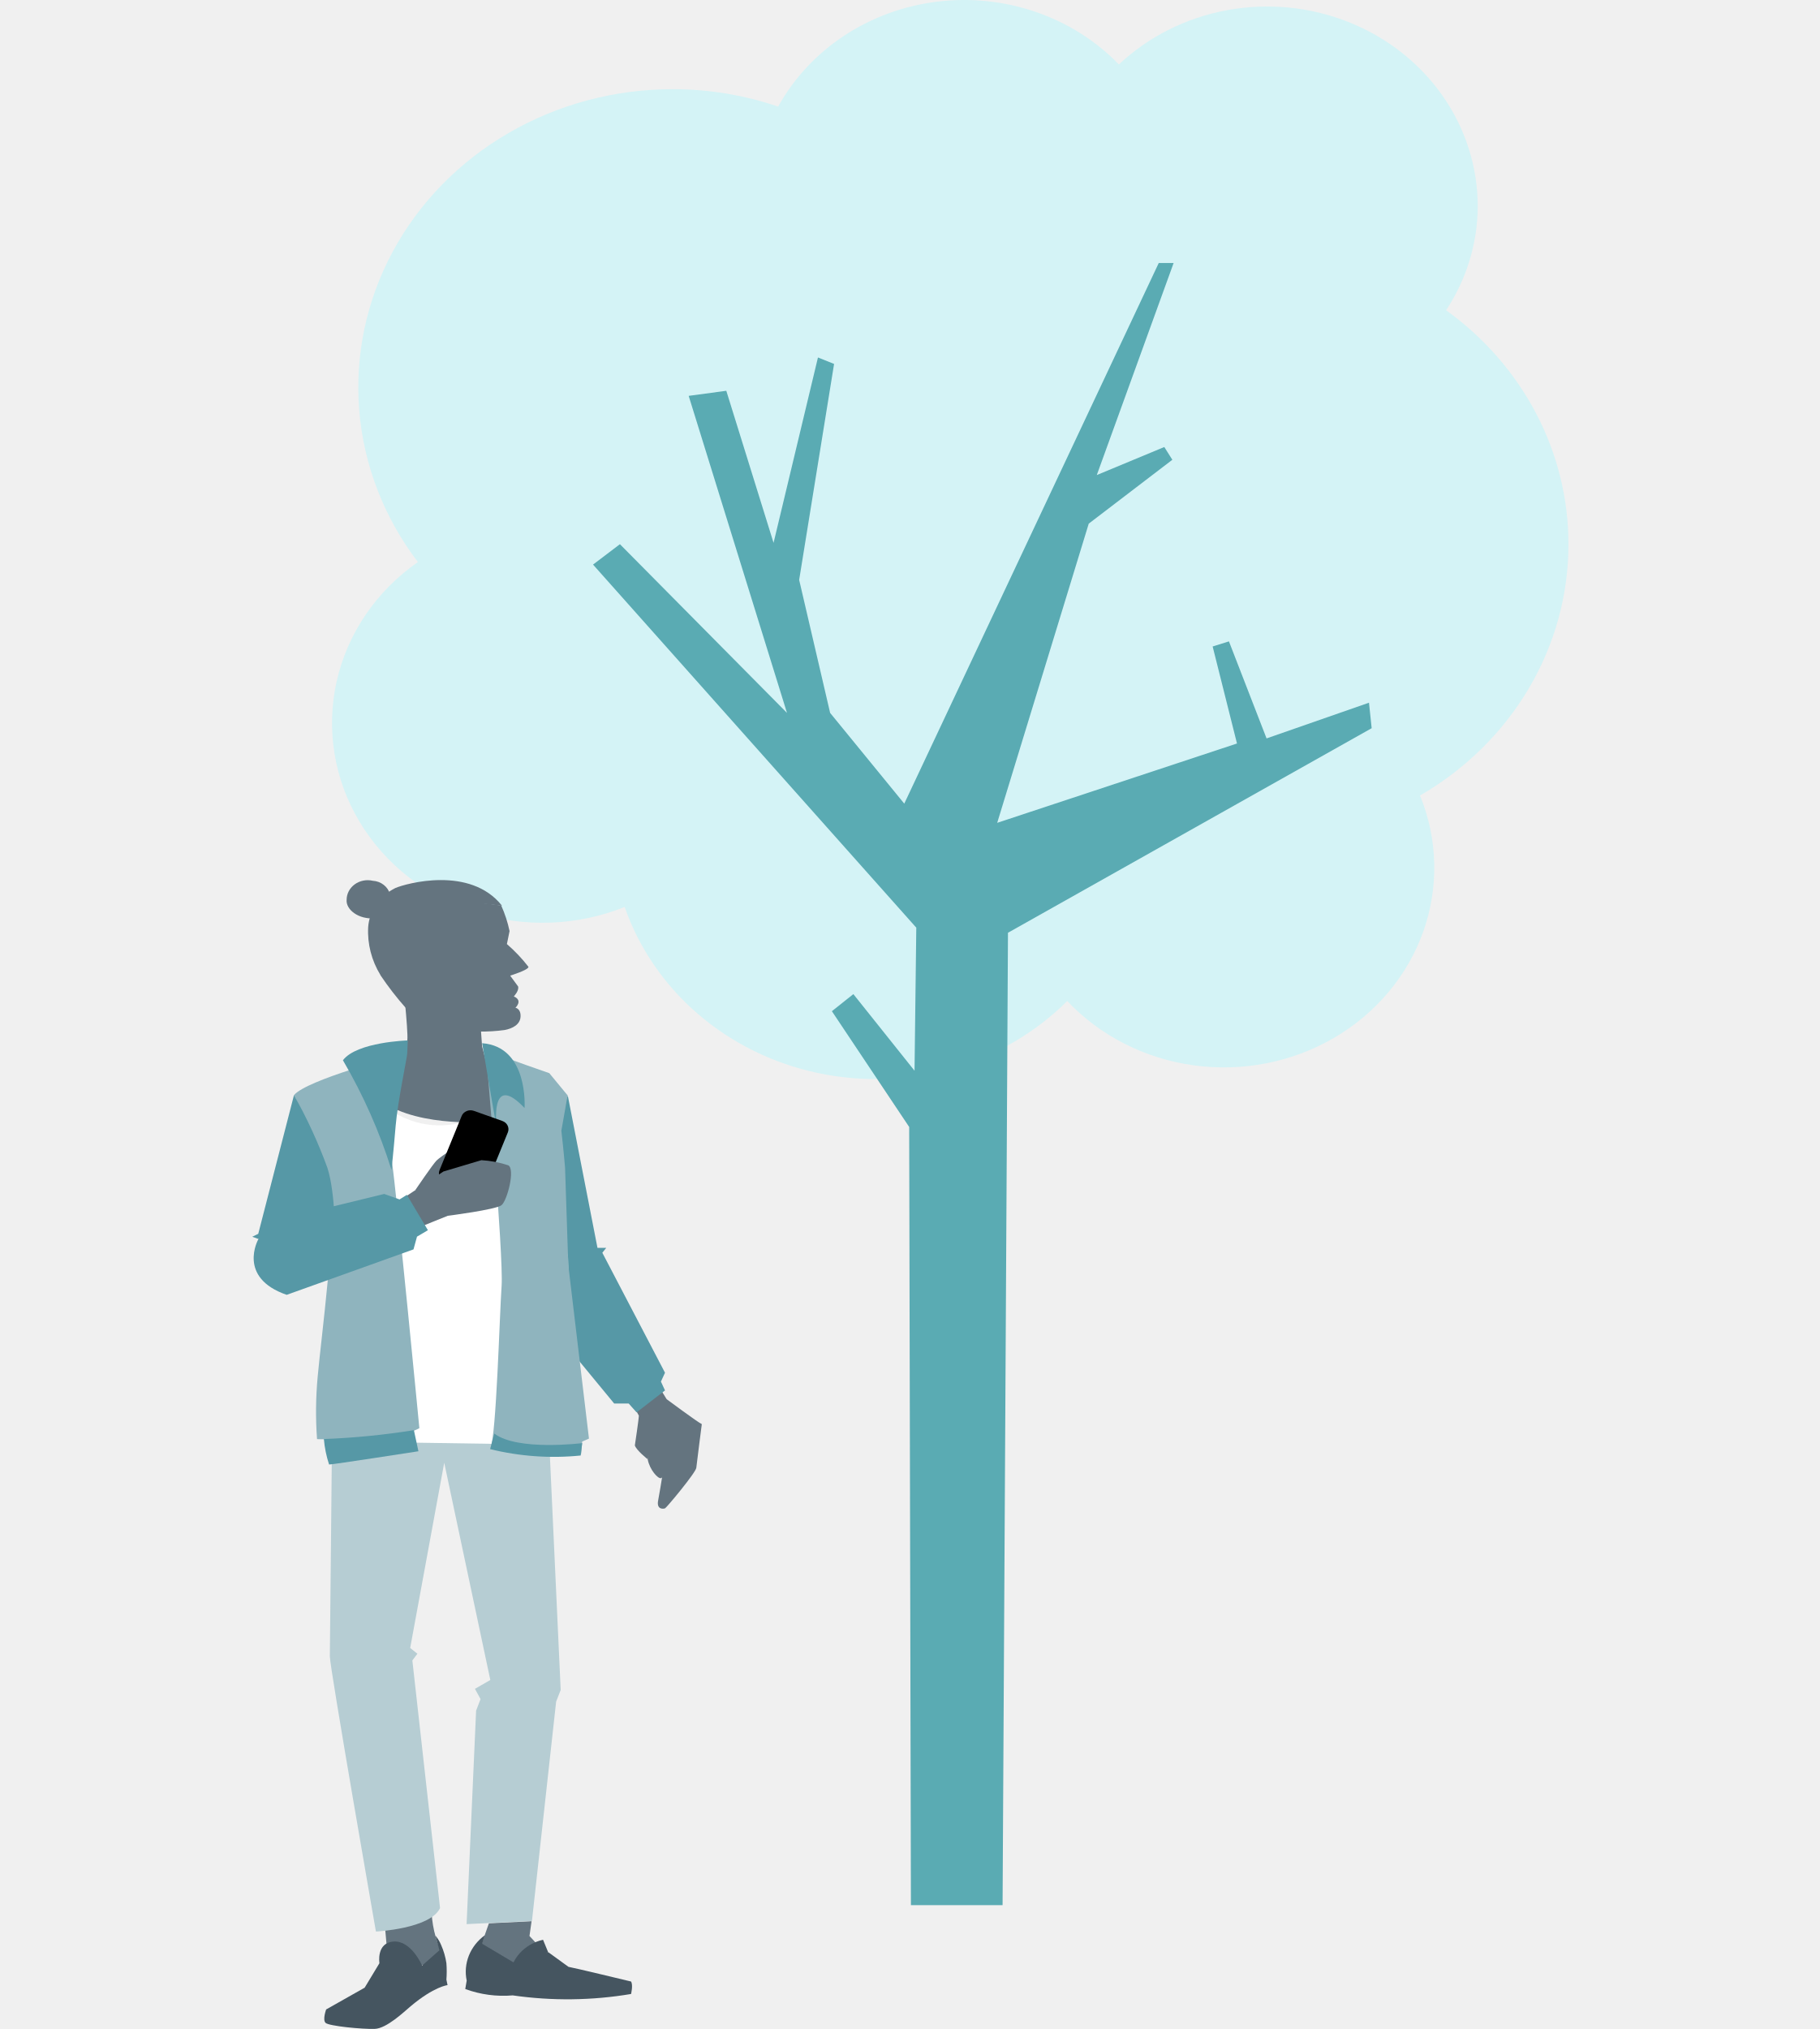
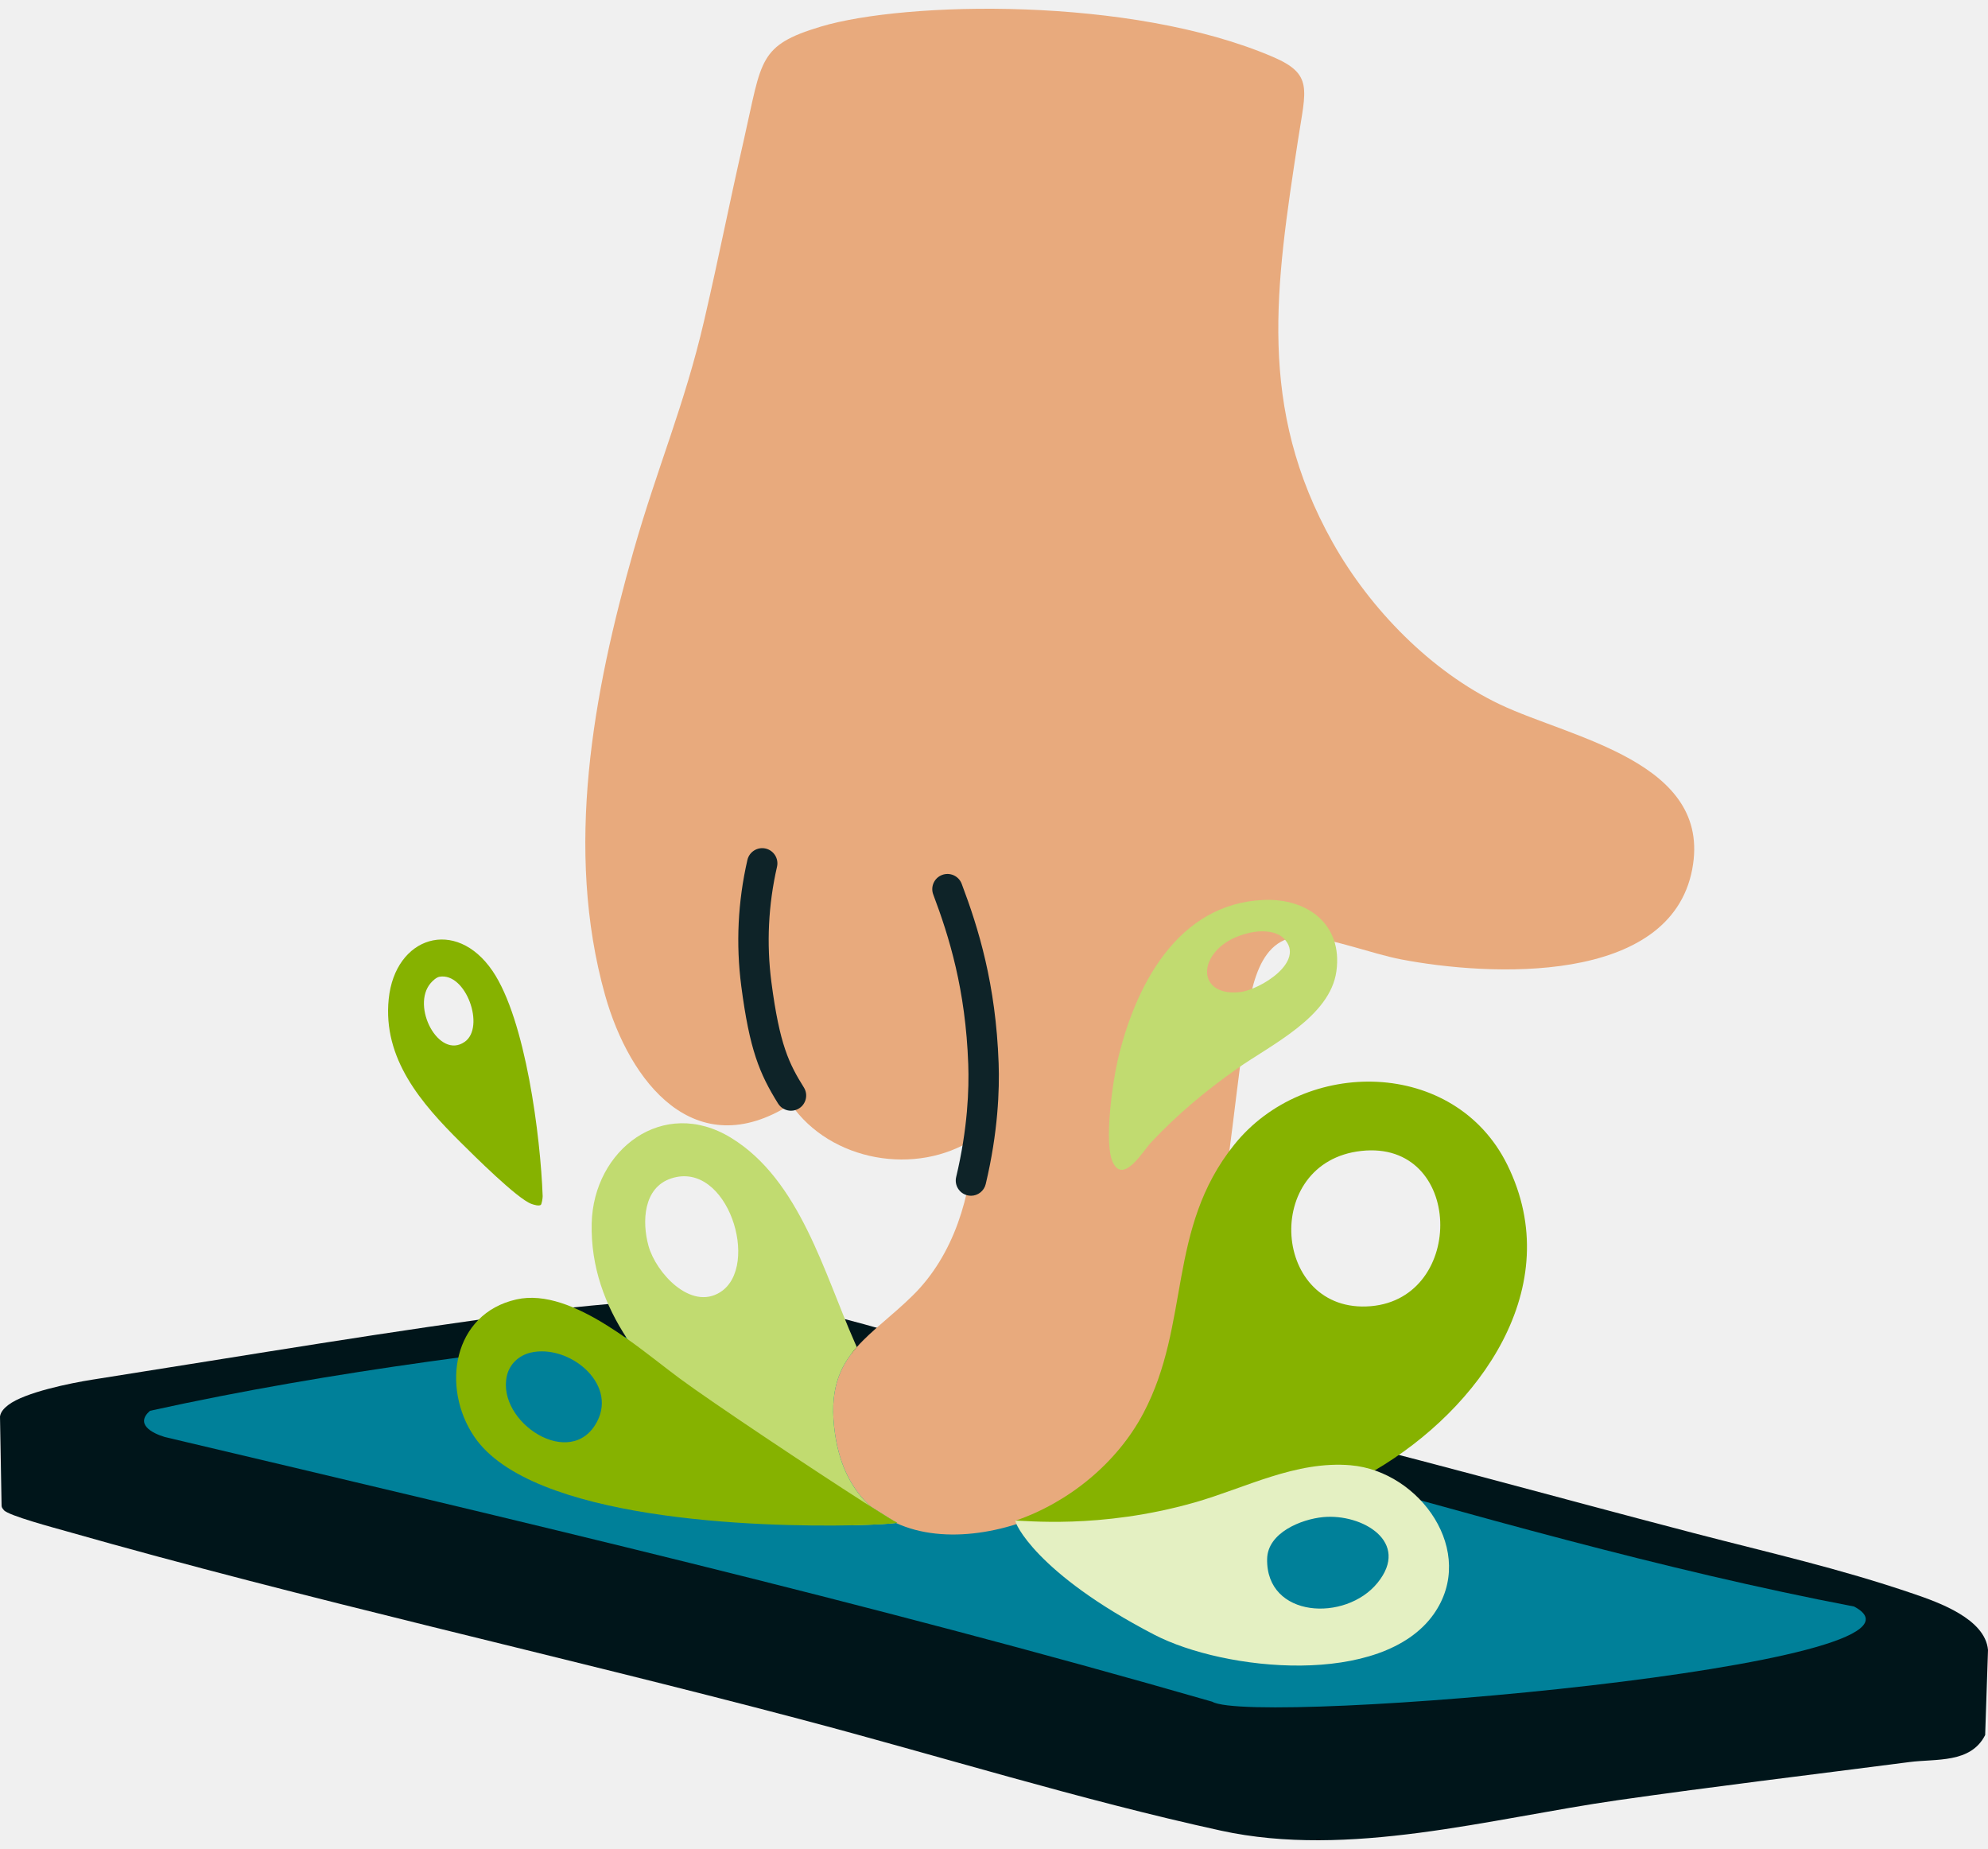
- <svg xmlns="http://www.w3.org/2000/svg" width="87" height="97" viewBox="0 0 87 97" fill="none">
-   <path d="M75 26.023C75.002 23.856 74.475 21.718 73.46 19.776C72.445 17.834 70.97 16.142 69.15 14.832C70.13 13.344 70.654 11.625 70.662 9.87C70.663 7.984 70.076 6.14 68.975 4.57C67.873 2.999 66.305 1.774 64.47 1.048C62.635 0.321 60.614 0.127 58.663 0.489C56.711 0.851 54.916 1.753 53.504 3.081C52.414 1.956 51.055 1.097 49.541 0.574C48.027 0.052 46.403 -0.118 44.806 0.08C43.209 0.277 41.685 0.836 40.362 1.709C39.04 2.582 37.959 3.743 37.209 5.096C35.589 4.543 33.881 4.262 32.16 4.264C29.391 4.264 26.677 4.989 24.316 6.36C21.954 7.731 20.038 9.693 18.778 12.032C17.519 14.37 16.965 16.993 17.177 19.612C17.39 22.23 18.361 24.742 19.983 26.869C17.995 28.255 16.613 30.285 16.098 32.574C15.584 34.863 15.973 37.252 17.193 39.286C18.413 41.321 20.378 42.859 22.715 43.61C25.051 44.361 27.598 44.272 29.87 43.359C30.555 45.327 31.766 47.093 33.385 48.484C35.004 49.875 36.976 50.844 39.108 51.297C41.24 51.75 43.459 51.671 45.549 51.068C47.639 50.464 49.528 49.357 51.033 47.855C52.605 49.519 54.742 50.607 57.073 50.929C59.404 51.252 61.78 50.788 63.787 49.619C65.795 48.45 67.306 46.65 68.058 44.533C68.81 42.416 68.755 40.115 67.903 38.032C70.072 36.775 71.863 35.011 73.106 32.908C74.349 30.805 75.001 28.434 75 26.023Z" fill="#D4F3F6" />
-   <path d="M43.558 91.08L43.475 53.877L39.779 48.342L40.806 47.525L43.731 51.188L43.815 44.349L28.358 26.991L29.643 26.016L37.632 34.082L32.931 18.925L34.73 18.682L36.99 25.952L39.113 17.09L39.884 17.398L38.214 27.723L39.695 34.082L43.24 38.419L55.409 12.573H56.12L52.446 22.711L55.674 21.37L56.059 21.98L52.061 25.034L47.684 39.337L59.15 35.544L57.986 30.906L58.765 30.662L60.564 35.301L65.462 33.594L65.59 34.813L48.199 44.592L47.941 91.08H43.558Z" fill="#5AABB3" />
-   <g clip-path="url(#clip0_10710_49898)">
-     <path d="M20.484 93.969L21.287 93.706C20.905 93.006 20.684 92.238 20.639 91.453L18.371 91.682L18.557 93.795L20.484 93.969Z" fill="#64747F" />
-     <path d="M22.988 93.056L23.378 91.948L25.419 91.847L25.319 92.553L26.158 93.461L24.303 94.687L22.988 93.056Z" fill="#64747F" />
-     <path d="M20.82 92.535C20.934 92.67 21.026 92.819 21.092 92.979C21.216 93.26 21.302 93.554 21.346 93.854C21.366 94.116 21.366 94.379 21.346 94.641L21.401 94.903C21.401 94.903 20.766 94.962 19.636 95.913C19.328 96.171 18.494 96.974 17.918 96.995C17.342 97.016 15.723 96.86 15.568 96.707C15.414 96.555 15.596 96.065 15.596 96.065L17.437 95.025L18.144 93.854C18.144 93.854 17.981 92.874 18.825 92.819C19.668 92.764 20.185 93.968 20.185 93.968L21.011 93.237L20.82 92.535Z" fill="#455560" />
-     <path d="M23.183 92.519C22.837 92.77 22.574 93.106 22.421 93.489C22.268 93.872 22.232 94.287 22.316 94.687L22.248 95.089C22.968 95.354 23.745 95.459 24.516 95.393C26.393 95.663 28.306 95.641 30.176 95.326C30.176 95.326 30.28 94.903 30.176 94.73C30.176 94.73 27.455 94.074 27.183 94.028L26.221 93.33L24.607 93.846L23.055 92.925L23.183 92.519Z" fill="#455560" />
-     <path d="M25.967 92.734C25.523 92.834 25.126 93.067 24.836 93.396C24.546 93.726 24.38 94.135 24.362 94.561L26.212 93.33L25.967 92.734Z" fill="#455560" />
-     <path d="M26.199 67.532L15.886 67.617C15.886 67.617 15.781 78.7 15.772 79.186C15.763 79.673 17.976 92.341 17.976 92.341C17.976 92.341 20.58 92.21 21.042 91.217L19.718 79.381L19.958 79.06L19.614 78.785L21.242 69.929L23.446 80.315L22.711 80.738L22.979 81.228L22.766 81.782L22.312 91.986L25.437 91.834L26.593 81.351L26.811 80.793L26.199 67.532Z" fill="#B6CDD3" />
-     <path d="M17.945 52.471L19.06 68.957L24.607 69.041C24.607 69.041 25.536 61.855 25.165 60.845C24.793 59.835 24.126 52.75 24.126 52.75C24.126 52.75 20.829 55.286 17.945 52.475" fill="white" />
-     <path d="M20.33 46.431C20.33 46.431 20.226 44.968 20.244 44.77C20.262 44.571 19.918 42.83 19.918 42.83C19.918 42.83 23.627 43.223 23.967 43.29C24.145 43.684 24.278 44.093 24.366 44.512L24.239 45.133C24.62 45.463 24.965 45.827 25.269 46.22C25.296 46.363 24.398 46.642 24.398 46.642C24.398 46.642 23.21 48.067 21.514 47.885C20.992 47.83 20.33 46.44 20.33 46.44" fill="#64747F" />
-     <path d="M18.648 52.894C19.016 51.858 19.294 50.797 19.478 49.719C19.528 49.297 19.219 46.477 19.219 46.477C19.451 46.475 19.681 46.438 19.9 46.367C19.9 46.367 20.571 47.75 21.12 48.096C21.709 48.26 22.319 48.349 22.934 48.358L23.052 50.024C23.367 51.203 23.613 52.396 23.791 53.6C23.791 53.6 20.639 53.959 18.643 52.894" fill="#64747F" />
-     <path d="M18.194 46.617C17.766 45.92 17.562 45.123 17.605 44.322C17.634 43.933 17.768 43.557 17.996 43.23C18.224 42.903 18.537 42.636 18.906 42.453C19.41 42.237 22.48 41.375 24.004 43.298C24.004 43.298 21.364 42.969 21.11 43.252C20.575 43.835 21.151 44.097 21.083 44.85C21.039 45.444 20.855 46.021 20.543 46.541L19.346 47.221L19.428 48.215C18.98 47.711 18.567 47.18 18.194 46.625" fill="#64747F" />
-     <path d="M24.33 46.553C24.075 46.774 23.776 46.946 23.45 47.061C22.997 47.204 22.43 47.657 21.922 47.585C21.601 47.546 21.3 47.422 21.053 47.228C20.806 47.034 20.624 46.778 20.529 46.49L19.813 46.566C19.904 47.115 20.067 47.652 20.298 48.164C20.428 48.429 20.624 48.662 20.869 48.844C21.114 49.025 21.402 49.15 21.709 49.208C22.509 49.34 23.326 49.351 24.13 49.242C24.507 49.17 24.874 48.984 24.892 48.599C24.91 48.215 24.647 48.177 24.647 48.177C24.647 48.177 25.024 47.83 24.57 47.636C24.57 47.636 24.833 47.361 24.774 47.158L24.33 46.553Z" fill="#64747F" />
-     <path d="M18.648 42.749C18.602 42.575 18.497 42.418 18.35 42.303C18.202 42.187 18.019 42.118 17.827 42.107C17.678 42.072 17.523 42.069 17.373 42.099C17.223 42.129 17.082 42.19 16.961 42.278C16.841 42.366 16.743 42.478 16.676 42.607C16.609 42.736 16.575 42.877 16.575 43.02C16.534 43.476 17.137 43.971 17.936 43.899C18.078 43.471 18.322 43.078 18.648 42.749Z" fill="#64747F" />
-     <path d="M18.965 50.493C18.965 50.493 14.675 51.621 14.058 52.353C14.058 52.353 15.559 55.223 15.818 56.922C16.076 58.622 15.364 63.893 15.192 65.799C15.098 66.797 15.087 67.801 15.16 68.8C15.16 68.8 18.897 68.94 20.053 68.276C20.053 68.276 19.001 57.341 18.715 55.308C18.715 55.308 18.87 51.03 18.965 50.493Z" fill="#8FB4BE" />
-     <path d="M19.791 68.369L20.008 69.38C20.008 69.38 15.895 70.018 15.736 70.014C15.606 69.618 15.522 69.209 15.487 68.796C16.925 68.741 18.358 68.6 19.777 68.374" fill="#5698A6" />
-     <path d="M19.5 49.74C19.5 49.74 17.065 49.808 16.398 50.687C17.372 52.352 18.151 54.109 18.72 55.929C18.72 55.929 18.815 55.084 18.92 53.815C19.02 52.645 19.464 50.573 19.473 50.362L19.5 49.74Z" fill="#5698A6" />
-     <path d="M19.799 45.915C19.799 45.915 19.799 45.492 19.427 45.395C19.346 45.382 19.263 45.384 19.183 45.401C19.103 45.417 19.027 45.449 18.96 45.493C18.893 45.538 18.836 45.594 18.792 45.66C18.749 45.725 18.72 45.797 18.706 45.873C18.654 46.087 18.655 46.309 18.71 46.523C18.765 46.736 18.873 46.935 19.024 47.103C19.313 47.294 19.654 47.407 20.008 47.428L19.799 45.915Z" fill="#64747F" />
-     <path d="M30.969 69.76C30.969 69.76 30.43 69.337 30.357 69.101C30.357 69.101 30.548 67.832 30.548 67.676C30.302 67.205 30.017 66.753 29.695 66.323L30.969 65.415L31.877 66.89C31.877 66.89 33.391 68.014 33.559 68.082C33.559 68.082 33.319 69.938 33.296 70.17C33.273 70.403 31.877 72.072 31.804 72.106C31.731 72.14 31.378 72.186 31.473 71.721C31.568 71.256 31.926 68.944 31.926 68.944C31.926 68.944 31.019 69.316 30.979 69.76" fill="#64747F" />
-     <path d="M31.963 70.107C31.963 70.107 31.75 70.618 31.609 70.665C31.468 70.711 31.065 70.267 30.97 69.76C30.97 69.76 31.087 69.084 31.464 68.915C31.582 68.854 31.713 68.816 31.848 68.802C31.983 68.789 32.119 68.802 32.248 68.839C32.366 68.898 32.171 69.684 31.963 70.086" fill="#64747F" />
-     <path d="M27.146 52.353L28.57 59.657H28.988L28.802 59.89L31.799 65.626L31.604 66.049L31.799 66.472L30.439 67.52L30.062 67.097H29.368L27.278 64.561L27.16 60.08C27.16 60.08 25.695 55.008 27.16 52.37" fill="#5698A6" />
-     <path d="M27.174 60.473L27.02 55.823C27.02 55.823 26.952 55.003 26.843 54.056L27.142 52.366L26.267 51.305C26.267 51.305 24.276 50.62 23.228 50.201C23.228 50.201 24.085 60.017 23.986 61.467C23.886 62.916 23.732 68.615 23.455 69.206C24.86 69.591 26.335 69.695 27.786 69.511L27.84 68.915L28.163 68.775L27.174 60.473Z" fill="#8FB4BE" />
-     <path d="M27.84 68.991C27.84 68.991 24.752 69.38 23.636 68.534L23.437 69.278C24.848 69.626 26.316 69.73 27.768 69.583L27.84 68.991Z" fill="#5698A6" />
-     <path d="M23.055 49.872C23.055 49.872 23.568 52.941 23.754 53.934C23.754 53.934 23.378 51.169 25.083 52.97C25.083 52.97 25.287 50.037 23.055 49.872Z" fill="#5698A6" />
-     <path d="M14.058 52.353L12.349 58.985L12.063 59.125L12.376 59.239C12.376 59.239 15.777 59.577 16.027 59.433C16.027 59.433 16.058 57.066 15.655 55.828C15.219 54.633 14.686 53.471 14.058 52.353Z" fill="#5698A6" />
-     <path d="M19.868 56.88C19.868 56.88 20.693 55.663 20.875 55.481C21.056 55.299 22.063 54.636 22.063 54.636C22.063 54.636 22.299 55.016 22.063 55.236C21.827 55.456 21.401 55.79 21.401 55.79L20.494 57.303L19.868 56.88Z" fill="#64747F" />
-     <path d="M22.457 54.336C22.516 54.483 22.344 54.686 22.063 54.783C21.781 54.881 21.514 54.834 21.455 54.682C21.396 54.53 21.568 54.331 21.845 54.234C22.122 54.137 22.398 54.183 22.457 54.336Z" fill="white" />
-     <path d="M24.022 53.59L22.661 53.107C22.427 53.024 22.165 53.133 22.076 53.351L21.018 55.939C20.929 56.157 21.047 56.401 21.281 56.484L22.641 56.967C22.875 57.05 23.137 56.941 23.226 56.723L24.284 54.136C24.373 53.917 24.256 53.673 24.022 53.59Z" fill="black" />
-     <path d="M21.206 56.005L23.02 55.464C23.458 55.489 23.89 55.572 24.303 55.709C24.648 55.887 24.253 57.4 23.981 57.616C23.709 57.831 21.41 58.123 21.41 58.123L19.197 59.015L19.147 57.37L21.206 56.005Z" fill="#64747F" />
-     <path d="M19.455 57.121L19.106 57.341L18.371 57.079L15.927 57.675L12.797 58.842L12.489 59.12L12.349 59.252C12.349 59.252 11.324 61.078 13.709 61.902L19.773 59.729L19.94 59.12L20.462 58.812L19.455 57.121Z" fill="#5698A6" />
+ <svg xmlns="http://www.w3.org/2000/svg" width="200" height="186" viewBox="0 0 200 186" fill="none">
+   <g clip-path="url(#clip0_7555_3407)">
+     <path d="M68.625 130.615C79.221 129.946 90.672 134.571 100.922 137.219C108.722 139.233 118.691 140.891 126.522 142.777C141.099 146.291 155.936 150.452 170.447 154.235C178.237 156.264 184.959 157.755 192.487 160.322C195.023 161.186 199.718 162.845 200 165.975L199.715 174.538C198.256 177.408 194.79 176.903 192.097 177.254C182.33 178.522 172.515 179.691 162.765 181.089C149.891 182.936 135.705 186.967 122.821 184.151C108.701 181.064 94.517 176.641 80.526 172.946C55.961 166.462 31.047 160.977 6.619 154.019C5.586 153.724 0.825 152.46 0.392 151.913C0.285 151.779 0.167 151.668 0.159 151.478L0 142.491C0.074 141.992 0.458 141.621 0.839 141.33C2.495 140.06 7.118 139.128 9.295 138.786C25.977 136.159 38.992 133.936 54.192 131.932C58.608 131.349 64.186 130.897 68.627 130.617L68.625 130.615Z" fill="#00151A" />
+     <path d="M71.458 133.615C110.202 139.491 147.882 154.213 186.53 161.609C197.643 167.532 126.192 173.677 121.959 171.184C87.214 161.167 51.779 152.881 16.581 144.557C15.278 144.167 13.569 143.254 15.091 141.918C33.676 137.825 52.546 135.578 71.456 133.615H71.458Z" fill="#008099" />
+     <path d="M170.252 87.408C168.041 99.169 149.763 98.2 140.961 96.511C138.054 95.955 133.979 94.375 131.239 94.233C126.198 93.98 125.73 100.505 125.183 104.171C122.911 119.404 122.581 140.208 108.876 150.031C104.122 153.439 97.367 155.293 92.066 153.893C91.4 153.716 90.755 153.487 90.14 153.204C90.216 153.192 90.256 153.184 90.26 153.173C89.994 153.052 89.016 152.452 87.604 151.551C85.798 149.936 84.499 147.567 84.014 144.293C83.375 139.979 84.396 137.559 86.2 135.509C87.703 133.81 89.746 132.367 91.829 130.316C95.99 126.217 97.701 120.285 97.992 114.563C92.167 118.342 83.544 116.837 79.575 111.078C69.903 117.252 63.33 108.862 60.872 100.101C56.761 85.433 59.68 69.687 63.742 55.4C66.122 47.033 68.87 40.742 70.835 32.268C72.464 25.231 73.148 21.483 74.862 13.942C76.664 6.008 76.282 4.569 82.571 2.678C91.016 0.14 113.775 -0.41 128.074 5.73C132.126 7.47 131.369 8.961 130.594 14.029C128.338 28.757 126.443 40.965 134.072 54.569C137.814 61.245 143.983 67.586 150.932 70.876C158.08 74.264 172.276 76.641 170.249 87.408H170.252Z" fill="#E8AA7D" />
+     <path d="M151.639 117.169C146.346 106.451 131.245 106.315 124.165 115.154C117.371 123.629 119.802 133.142 115.021 142.175C112.365 147.189 107.503 151.144 102.153 152.975C102.177 153.266 102.856 153.608 103.07 153.645C110.466 154.868 118.19 154.701 125.491 152.956C127.903 152.385 130.268 151.635 132.559 150.713C134.072 150.105 135.555 149.416 136.994 148.649C137.435 148.414 137.874 148.169 138.309 147.913C148.804 141.756 157.722 129.488 151.639 117.169ZM137.907 131.396C127.994 132.233 126.854 116.884 136.957 115.777C147.219 114.651 147.532 130.579 137.907 131.396Z" fill="#86B200" />
+     <path d="M127.128 90.53C118.425 90.897 114.177 99.227 112.439 106.68C111.928 108.878 111.045 115.052 111.959 116.934C113.037 119.165 115.006 115.757 115.823 114.895C118.491 112.068 121.264 109.751 124.441 107.511C127.856 105.109 133.821 102.299 134.449 97.689C135.091 92.988 131.542 90.347 127.128 90.53ZM124.724 99.8C121.025 100.206 120.406 97.025 123.076 94.986C123.994 94.282 125.476 93.781 126.625 93.699C127.468 93.637 128.536 93.773 129.157 94.402C131.423 96.699 126.783 99.571 124.724 99.8Z" fill="#C1DB70" />
+     <path d="M135.907 147.4C130.353 146.92 125.299 149.687 120.157 151.148C110.579 153.872 102.938 152.913 102.153 152.977C102.045 153.122 104.155 158.223 116.105 164.433C123.21 168.126 139.025 169.726 144.227 162.386C148.666 156.118 142.852 148.004 135.905 147.402L135.907 147.4ZM138.579 159.231C135.367 163.181 127.357 162.779 127.478 156.817C127.53 154.181 130.909 152.821 133.126 152.612C137.047 152.25 141.936 155.107 138.579 159.231Z" fill="#E4F0C2" />
+     <path d="M87.602 151.553C85.796 149.938 84.497 147.569 84.012 144.295C83.373 139.982 84.394 137.561 86.198 135.512C86.134 135.365 86.07 135.221 86.008 135.083C82.911 128.107 80.478 118.712 73.569 114.472C66.699 110.254 59.697 115.664 59.526 123.068C59.429 127.431 60.852 131.264 63.103 134.683C64.517 136.843 66.268 138.837 68.165 140.695C72.099 144.551 79.573 149.714 85.911 153.427C88.177 153.375 89.713 153.27 90.14 153.204C90.216 153.192 90.256 153.184 90.26 153.173C89.994 153.052 89.016 152.452 87.604 151.551L87.602 151.553ZM72.466 129.982C69.483 131.874 65.981 128.019 65.239 125.322C64.579 122.928 64.699 119.47 67.532 118.54C73.214 116.683 76.536 127.402 72.466 129.98V129.982Z" fill="#C1DB70" />
+     <path d="M87.602 151.552C87.412 151.433 87.214 151.307 87.008 151.177C87.006 151.175 87.002 151.175 86.996 151.169C81.713 147.785 71.689 141.113 68.388 138.672C66.911 137.581 65.087 136.093 63.101 134.686C62.437 134.218 61.753 133.757 61.06 133.326C58.043 131.439 54.814 130.072 51.957 130.715C45.555 132.152 44.348 139.569 47.722 144.536C53.423 152.93 76.256 153.649 85.911 153.433C88.177 153.381 89.713 153.276 90.14 153.21C90.216 153.198 90.256 153.19 90.26 153.179C89.994 153.058 89.016 152.458 87.604 151.557L87.602 151.552ZM60.084 142.977C57.487 148.01 49.92 143.06 50.996 138.392C51.27 137.194 52.229 136.332 53.402 136.062C57.19 135.196 62.084 139.095 60.084 142.977Z" fill="#86B200" />
+     <path d="M49.555 97.68C45.864 92.247 39.742 94.196 39.105 100.503C38.497 106.513 42.394 111.002 46.33 114.905C47.647 116.21 52.037 120.592 53.462 121.105C53.703 121.192 54.192 121.344 54.398 121.212C54.505 121.144 54.6 120.511 54.594 120.326C54.379 114.365 52.889 102.585 49.557 97.682L49.555 97.68ZM46.744 104.808C44.153 106.614 41.318 101.229 43.33 98.893C43.528 98.66 43.905 98.311 44.208 98.257C46.87 97.783 48.856 103.336 46.746 104.808H46.744Z" fill="#86B200" />
+     <path d="M97.683 120.285C97.565 120.285 97.445 120.27 97.326 120.244C96.505 120.048 95.998 119.223 96.194 118.402C97.359 113.518 97.499 109.543 97.41 107.068C97.144 99.528 95.48 94.2 93.889 89.984C93.59 89.194 93.99 88.312 94.779 88.015C95.569 87.716 96.452 88.116 96.749 88.905C98.429 93.355 100.184 98.98 100.466 106.961C100.561 109.623 100.41 113.893 99.167 119.112C99 119.813 98.373 120.287 97.683 120.287V120.285Z" fill="#0E2328" />
+     <path d="M79.579 111.734C79.07 111.734 78.571 111.479 78.28 111.015C76.39 107.984 75.406 105.559 74.575 99.198C74.023 94.963 74.231 90.695 75.192 86.507C75.381 85.685 76.202 85.171 77.023 85.359C77.845 85.549 78.359 86.367 78.171 87.19C77.293 91.021 77.103 94.928 77.606 98.8C78.431 105.12 79.39 107.017 80.872 109.394C81.32 110.109 81.101 111.054 80.386 111.501C80.134 111.658 79.854 111.734 79.577 111.734H79.579Z" fill="#0E2328" />
  </g>
  <defs>
-     <clipPath id="clip0_10710_49898">
-       <rect width="21.808" height="55.559" fill="white" transform="translate(12 41.4414)" />
+     <clipPath id="clip0_7555_3407">
+       <rect width="200" height="186" fill="white" />
    </clipPath>
  </defs>
</svg>
